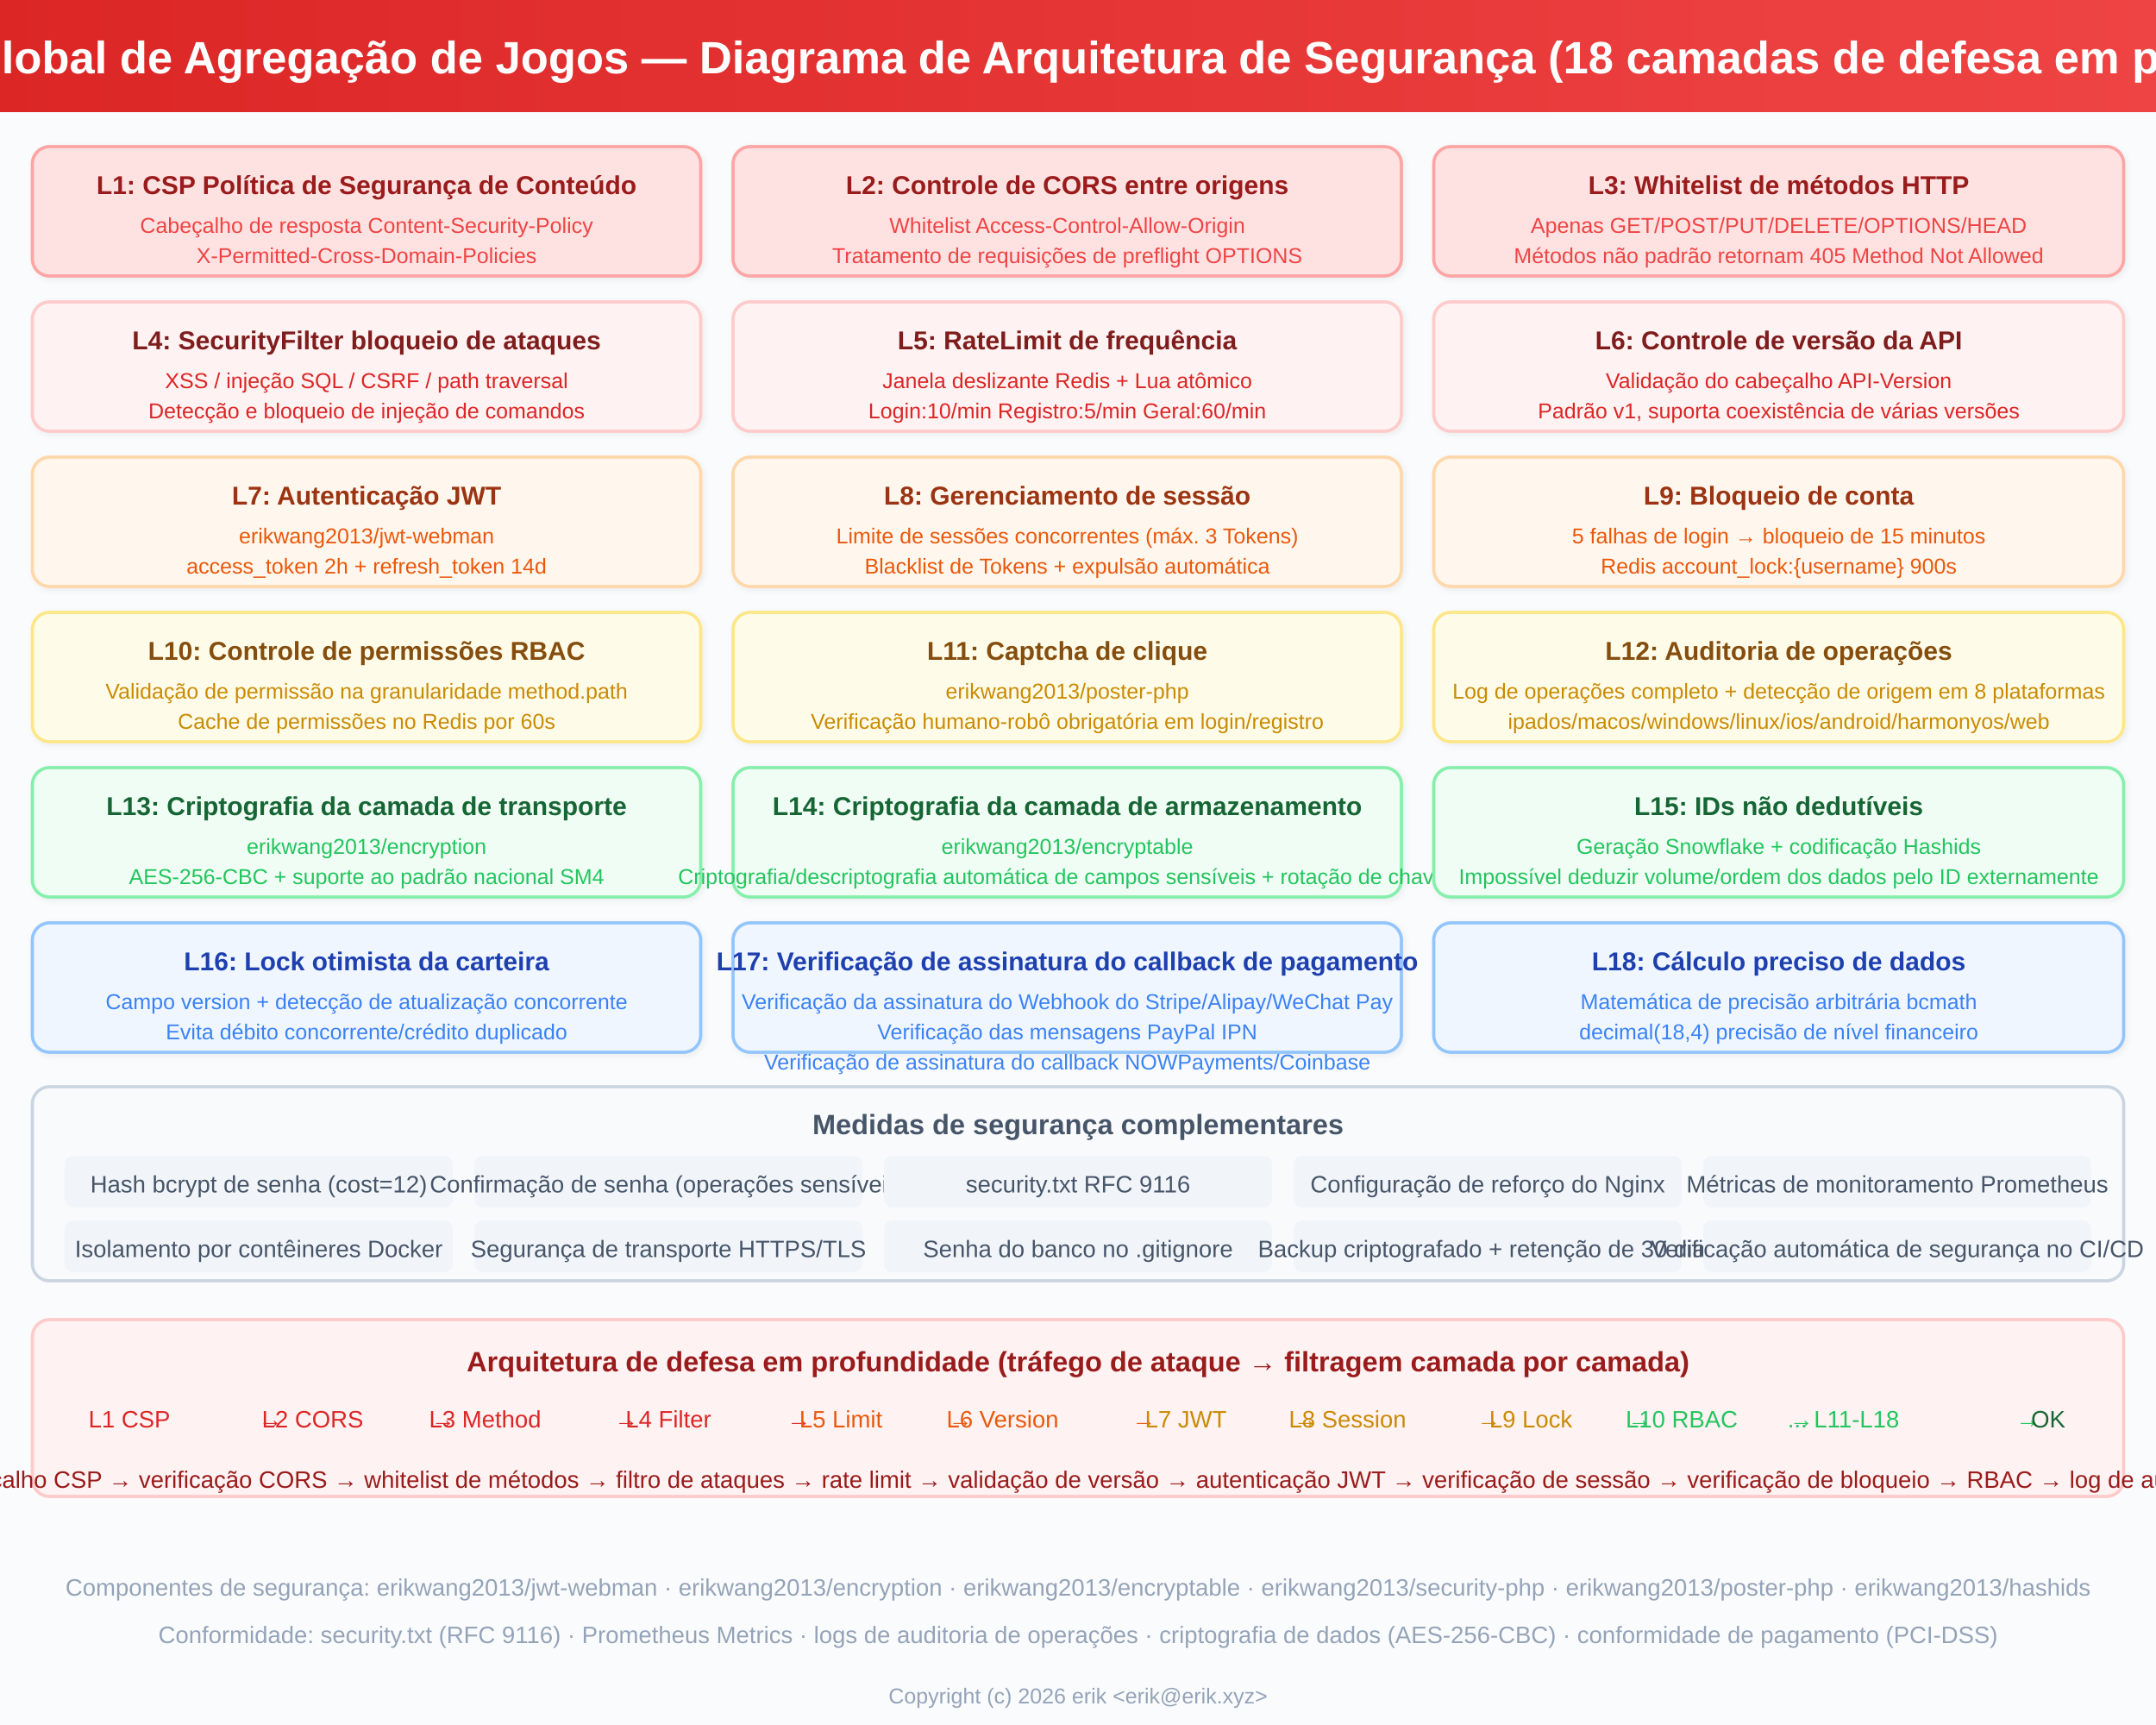
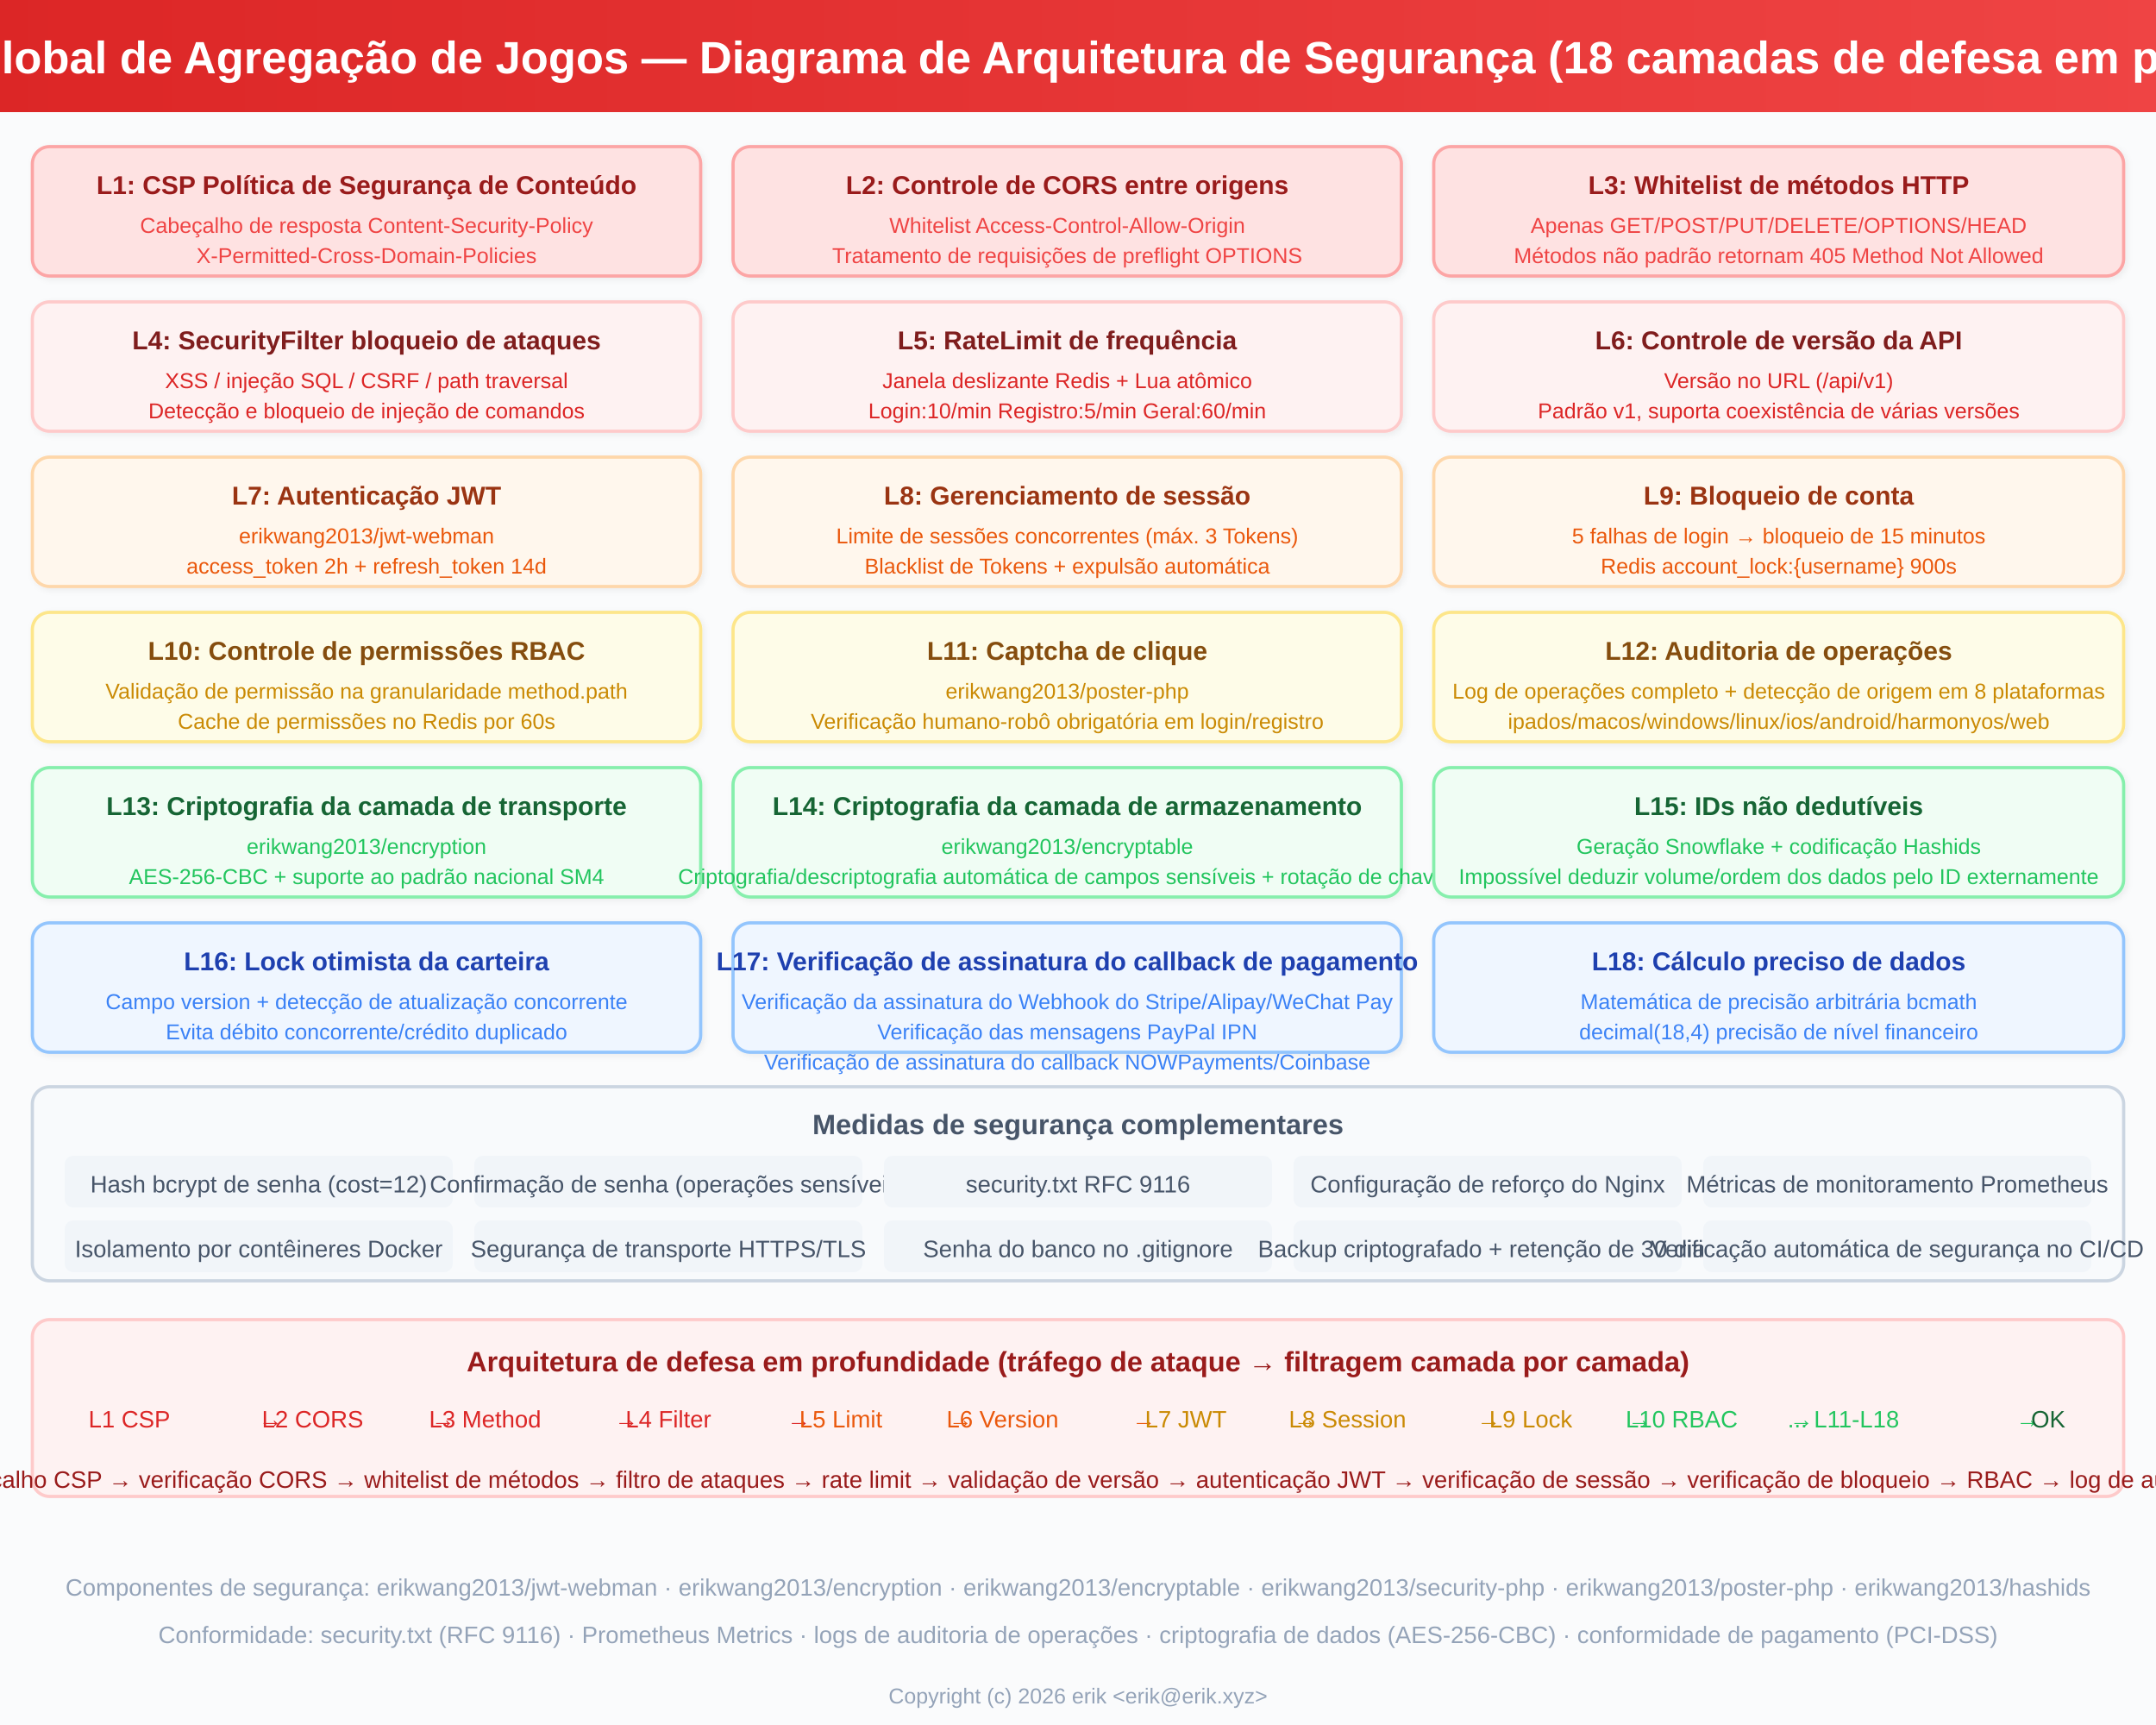
<svg xmlns="http://www.w3.org/2000/svg" viewBox="0 0 1000 800" font-family="Arial, 'Noto Sans SC', 'Noto Sans', sans-serif">
  <defs>
    <linearGradient id="hd" x1="0" y1="0" x2="1" y2="0">
      <stop offset="0%" stop-color="#dc2626" />
      <stop offset="100%" stop-color="#ef4444" />
    </linearGradient>
    <filter id="sh">
      <feDropShadow dx="1" dy="1" stdDeviation="1.5" flood-opacity=".06" />
    </filter>
  </defs>
  <rect width="1000" height="800" fill="#fafbfc" />
  <rect x="0" y="0" width="1000" height="52" fill="url(#hd)" />
  <text x="500" y="34" text-anchor="middle" fill="#fff" font-size="21" font-weight="bold">Plataforma Global de Agregação de Jogos — Diagrama de Arquitetura de Segurança (18 camadas de defesa em profundidade)</text>
  <rect x="15" y="68" width="310" height="60" rx="8" fill="#fee2e2" stroke="#fca5a5" stroke-width="1.5" filter="url(#sh)" />
  <text x="170" y="90" text-anchor="middle" fill="#991b1b" font-size="12" font-weight="bold">L1: CSP Política de Segurança de Conteúdo</text>
  <text x="170" y="108" text-anchor="middle" fill="#ef4444" font-size="10">Cabeçalho de resposta Content-Security-Policy</text>
  <text x="170" y="122" text-anchor="middle" fill="#ef4444" font-size="10">X-Permitted-Cross-Domain-Policies</text>
  <rect x="340" y="68" width="310" height="60" rx="8" fill="#fee2e2" stroke="#fca5a5" stroke-width="1.5" filter="url(#sh)" />
  <text x="495" y="90" text-anchor="middle" fill="#991b1b" font-size="12" font-weight="bold">L2: Controle de CORS entre origens</text>
  <text x="495" y="108" text-anchor="middle" fill="#ef4444" font-size="10">Whitelist Access-Control-Allow-Origin</text>
  <text x="495" y="122" text-anchor="middle" fill="#ef4444" font-size="10">Tratamento de requisições de preflight OPTIONS</text>
  <rect x="665" y="68" width="320" height="60" rx="8" fill="#fee2e2" stroke="#fca5a5" stroke-width="1.5" filter="url(#sh)" />
  <text x="825" y="90" text-anchor="middle" fill="#991b1b" font-size="12" font-weight="bold">L3: Whitelist de métodos HTTP</text>
  <text x="825" y="108" text-anchor="middle" fill="#ef4444" font-size="10">Apenas GET/POST/PUT/DELETE/OPTIONS/HEAD</text>
  <text x="825" y="122" text-anchor="middle" fill="#ef4444" font-size="10">Métodos não padrão retornam 405 Method Not Allowed</text>
  <rect x="15" y="140" width="310" height="60" rx="8" fill="#fef2f2" stroke="#fecaca" stroke-width="1.5" filter="url(#sh)" />
  <text x="170" y="162" text-anchor="middle" fill="#7f1d1d" font-size="12" font-weight="bold">L4: SecurityFilter bloqueio de ataques</text>
  <text x="170" y="180" text-anchor="middle" fill="#dc2626" font-size="10">XSS / injeção SQL / CSRF / path traversal</text>
  <text x="170" y="194" text-anchor="middle" fill="#dc2626" font-size="10">Detecção e bloqueio de injeção de comandos</text>
  <rect x="340" y="140" width="310" height="60" rx="8" fill="#fef2f2" stroke="#fecaca" stroke-width="1.5" filter="url(#sh)" />
  <text x="495" y="162" text-anchor="middle" fill="#7f1d1d" font-size="12" font-weight="bold">L5: RateLimit de frequência</text>
  <text x="495" y="180" text-anchor="middle" fill="#dc2626" font-size="10">Janela deslizante Redis + Lua atômico</text>
  <text x="495" y="194" text-anchor="middle" fill="#dc2626" font-size="10">Login:10/min Registro:5/min Geral:60/min</text>
  <rect x="665" y="140" width="320" height="60" rx="8" fill="#fef2f2" stroke="#fecaca" stroke-width="1.5" filter="url(#sh)" />
  <text x="825" y="162" text-anchor="middle" fill="#7f1d1d" font-size="12" font-weight="bold">L6: Controle de versão da API</text>
-   <text x="825" y="180" text-anchor="middle" fill="#dc2626" font-size="10">Validação do cabeçalho API-Version</text>
+   <text x="825" y="180" text-anchor="middle" fill="#dc2626" font-size="10">Versão no URL (/api/v1)</text>
  <text x="825" y="194" text-anchor="middle" fill="#dc2626" font-size="10">Padrão v1, suporta coexistência de várias versões</text>
  <rect x="15" y="212" width="310" height="60" rx="8" fill="#fff7ed" stroke="#fed7aa" stroke-width="1.5" filter="url(#sh)" />
  <text x="170" y="234" text-anchor="middle" fill="#9a3412" font-size="12" font-weight="bold">L7: Autenticação JWT</text>
  <text x="170" y="252" text-anchor="middle" fill="#ea580c" font-size="10">erikwang2013/jwt-webman</text>
  <text x="170" y="266" text-anchor="middle" fill="#ea580c" font-size="10">access_token 2h + refresh_token 14d</text>
  <rect x="340" y="212" width="310" height="60" rx="8" fill="#fff7ed" stroke="#fed7aa" stroke-width="1.5" filter="url(#sh)" />
  <text x="495" y="234" text-anchor="middle" fill="#9a3412" font-size="12" font-weight="bold">L8: Gerenciamento de sessão</text>
  <text x="495" y="252" text-anchor="middle" fill="#ea580c" font-size="10">Limite de sessões concorrentes (máx. 3 Tokens)</text>
  <text x="495" y="266" text-anchor="middle" fill="#ea580c" font-size="10">Blacklist de Tokens + expulsão automática</text>
  <rect x="665" y="212" width="320" height="60" rx="8" fill="#fff7ed" stroke="#fed7aa" stroke-width="1.5" filter="url(#sh)" />
  <text x="825" y="234" text-anchor="middle" fill="#9a3412" font-size="12" font-weight="bold">L9: Bloqueio de conta</text>
  <text x="825" y="252" text-anchor="middle" fill="#ea580c" font-size="10">5 falhas de login → bloqueio de 15 minutos</text>
  <text x="825" y="266" text-anchor="middle" fill="#ea580c" font-size="10">Redis account_lock:{username} 900s</text>
  <rect x="15" y="284" width="310" height="60" rx="8" fill="#fefce8" stroke="#fde68a" stroke-width="1.5" filter="url(#sh)" />
  <text x="170" y="306" text-anchor="middle" fill="#854d0e" font-size="12" font-weight="bold">L10: Controle de permissões RBAC</text>
  <text x="170" y="324" text-anchor="middle" fill="#ca8a04" font-size="10">Validação de permissão na granularidade method.path</text>
  <text x="170" y="338" text-anchor="middle" fill="#ca8a04" font-size="10">Cache de permissões no Redis por 60s</text>
  <rect x="340" y="284" width="310" height="60" rx="8" fill="#fefce8" stroke="#fde68a" stroke-width="1.5" filter="url(#sh)" />
  <text x="495" y="306" text-anchor="middle" fill="#854d0e" font-size="12" font-weight="bold">L11: Captcha de clique</text>
  <text x="495" y="324" text-anchor="middle" fill="#ca8a04" font-size="10">erikwang2013/poster-php</text>
  <text x="495" y="338" text-anchor="middle" fill="#ca8a04" font-size="10">Verificação humano-robô obrigatória em login/registro</text>
  <rect x="665" y="284" width="320" height="60" rx="8" fill="#fefce8" stroke="#fde68a" stroke-width="1.5" filter="url(#sh)" />
  <text x="825" y="306" text-anchor="middle" fill="#854d0e" font-size="12" font-weight="bold">L12: Auditoria de operações</text>
  <text x="825" y="324" text-anchor="middle" fill="#ca8a04" font-size="10">Log de operações completo + detecção de origem em 8 plataformas</text>
  <text x="825" y="338" text-anchor="middle" fill="#ca8a04" font-size="10">ipados/macos/windows/linux/ios/android/harmonyos/web</text>
  <rect x="15" y="356" width="310" height="60" rx="8" fill="#f0fdf4" stroke="#86efac" stroke-width="1.5" filter="url(#sh)" />
  <text x="170" y="378" text-anchor="middle" fill="#166534" font-size="12" font-weight="bold">L13: Criptografia da camada de transporte</text>
  <text x="170" y="396" text-anchor="middle" fill="#22c55e" font-size="10">erikwang2013/encryption</text>
  <text x="170" y="410" text-anchor="middle" fill="#22c55e" font-size="10">AES-256-CBC + suporte ao padrão nacional SM4</text>
  <rect x="340" y="356" width="310" height="60" rx="8" fill="#f0fdf4" stroke="#86efac" stroke-width="1.5" filter="url(#sh)" />
  <text x="495" y="378" text-anchor="middle" fill="#166534" font-size="12" font-weight="bold">L14: Criptografia da camada de armazenamento</text>
  <text x="495" y="396" text-anchor="middle" fill="#22c55e" font-size="10">erikwang2013/encryptable</text>
  <text x="495" y="410" text-anchor="middle" fill="#22c55e" font-size="10">Criptografia/descriptografia automática de campos sensíveis + rotação de chaves</text>
  <rect x="665" y="356" width="320" height="60" rx="8" fill="#f0fdf4" stroke="#86efac" stroke-width="1.5" filter="url(#sh)" />
  <text x="825" y="378" text-anchor="middle" fill="#166534" font-size="12" font-weight="bold">L15: IDs não dedutíveis</text>
  <text x="825" y="396" text-anchor="middle" fill="#22c55e" font-size="10">Geração Snowflake + codificação Hashids</text>
  <text x="825" y="410" text-anchor="middle" fill="#22c55e" font-size="10">Impossível deduzir volume/ordem dos dados pelo ID externamente</text>
  <rect x="15" y="428" width="310" height="60" rx="8" fill="#eff6ff" stroke="#93c5fd" stroke-width="1.5" filter="url(#sh)" />
  <text x="170" y="450" text-anchor="middle" fill="#1e40af" font-size="12" font-weight="bold">L16: Lock otimista da carteira</text>
  <text x="170" y="468" text-anchor="middle" fill="#3b82f6" font-size="10">Campo version + detecção de atualização concorrente</text>
  <text x="170" y="482" text-anchor="middle" fill="#3b82f6" font-size="10">Evita débito concorrente/crédito duplicado</text>
  <rect x="340" y="428" width="310" height="60" rx="8" fill="#eff6ff" stroke="#93c5fd" stroke-width="1.5" filter="url(#sh)" />
  <text x="495" y="450" text-anchor="middle" fill="#1e40af" font-size="12" font-weight="bold">L17: Verificação de assinatura do callback de pagamento</text>
  <text x="495" y="468" text-anchor="middle" fill="#3b82f6" font-size="10">Verificação da assinatura do Webhook do Stripe/Alipay/WeChat Pay</text>
  <text x="495" y="482" text-anchor="middle" fill="#3b82f6" font-size="10">Verificação das mensagens PayPal IPN</text>
  <text x="495" y="496" text-anchor="middle" fill="#3b82f6" font-size="10">Verificação de assinatura do callback NOWPayments/Coinbase</text>
  <rect x="665" y="428" width="320" height="60" rx="8" fill="#eff6ff" stroke="#93c5fd" stroke-width="1.5" filter="url(#sh)" />
  <text x="825" y="450" text-anchor="middle" fill="#1e40af" font-size="12" font-weight="bold">L18: Cálculo preciso de dados</text>
  <text x="825" y="468" text-anchor="middle" fill="#3b82f6" font-size="10">Matemática de precisão arbitrária bcmath</text>
  <text x="825" y="482" text-anchor="middle" fill="#3b82f6" font-size="10">decimal(18,4) precisão de nível financeiro</text>
  <rect x="15" y="504" width="970" height="90" rx="8" fill="#f8fafc" stroke="#cbd5e1" stroke-width="1.5" />
  <text x="500" y="526" text-anchor="middle" fill="#475569" font-size="13" font-weight="bold">Medidas de segurança complementares</text>
  <rect x="30" y="536" width="180" height="24" rx="4" fill="#f1f5f9" />
  <text x="120" y="553" text-anchor="middle" fill="#475569" font-size="11">Hash bcrypt de senha (cost=12)</text>
  <rect x="220" y="536" width="180" height="24" rx="4" fill="#f1f5f9" />
  <text x="310" y="553" text-anchor="middle" fill="#475569" font-size="11">Confirmação de senha (operações sensíveis)</text>
  <rect x="410" y="536" width="180" height="24" rx="4" fill="#f1f5f9" />
  <text x="500" y="553" text-anchor="middle" fill="#475569" font-size="11">security.txt RFC 9116</text>
  <rect x="600" y="536" width="180" height="24" rx="4" fill="#f1f5f9" />
  <text x="690" y="553" text-anchor="middle" fill="#475569" font-size="11">Configuração de reforço do Nginx</text>
  <rect x="790" y="536" width="180" height="24" rx="4" fill="#f1f5f9" />
  <text x="880" y="553" text-anchor="middle" fill="#475569" font-size="11">Métricas de monitoramento Prometheus</text>
  <rect x="30" y="566" width="180" height="24" rx="4" fill="#f1f5f9" />
  <text x="120" y="583" text-anchor="middle" fill="#475569" font-size="11">Isolamento por contêineres Docker</text>
  <rect x="220" y="566" width="180" height="24" rx="4" fill="#f1f5f9" />
  <text x="310" y="583" text-anchor="middle" fill="#475569" font-size="11">Segurança de transporte HTTPS/TLS</text>
  <rect x="410" y="566" width="180" height="24" rx="4" fill="#f1f5f9" />
  <text x="500" y="583" text-anchor="middle" fill="#475569" font-size="11">Senha do banco no .gitignore</text>
  <rect x="600" y="566" width="180" height="24" rx="4" fill="#f1f5f9" />
  <text x="690" y="583" text-anchor="middle" fill="#475569" font-size="11">Backup criptografado + retenção de 30 dias</text>
  <rect x="790" y="566" width="180" height="24" rx="4" fill="#f1f5f9" />
  <text x="880" y="583" text-anchor="middle" fill="#475569" font-size="11">Verificação automática de segurança no CI/CD</text>
  <rect x="15" y="612" width="970" height="82" rx="8" fill="#fef2f2" stroke="#fecaca" stroke-width="1.5" />
  <text x="500" y="636" text-anchor="middle" fill="#991b1b" font-size="13" font-weight="bold">Arquitetura de defesa em profundidade (tráfego de ataque → filtragem camada por camada)</text>
  <text x="60" y="662" text-anchor="middle" fill="#dc2626" font-size="11">L1 CSP</text>
  <text x="120" y="662" fill="#dc2626" font-size="11">→</text>
  <text x="145" y="662" text-anchor="middle" fill="#dc2626" font-size="11">L2 CORS</text>
  <text x="200" y="662" fill="#dc2626" font-size="11">→</text>
  <text x="225" y="662" text-anchor="middle" fill="#dc2626" font-size="11">L3 Method</text>
  <text x="285" y="662" fill="#dc2626" font-size="11">→</text>
  <text x="310" y="662" text-anchor="middle" fill="#dc2626" font-size="11">L4 Filter</text>
  <text x="365" y="662" fill="#dc2626" font-size="11">→</text>
  <text x="390" y="662" text-anchor="middle" fill="#ea580c" font-size="11">L5 Limit</text>
  <text x="440" y="662" fill="#ea580c" font-size="11">→</text>
  <text x="465" y="662" text-anchor="middle" fill="#ea580c" font-size="11">L6 Version</text>
  <text x="525" y="662" fill="#ea580c" font-size="11">→</text>
  <text x="550" y="662" text-anchor="middle" fill="#ca8a04" font-size="11">L7 JWT</text>
  <text x="600" y="662" fill="#ca8a04" font-size="11">→</text>
  <text x="625" y="662" text-anchor="middle" fill="#ca8a04" font-size="11">L8 Session</text>
  <text x="685" y="662" fill="#ca8a04" font-size="11">→</text>
  <text x="710" y="662" text-anchor="middle" fill="#ca8a04" font-size="11">L9 Lock</text>
  <text x="755" y="662" fill="#22c55e" font-size="11">→</text>
  <text x="780" y="662" text-anchor="middle" fill="#22c55e" font-size="11">L10 RBAC</text>
  <text x="830" y="662" fill="#22c55e" font-size="11">→</text>
  <text x="855" y="662" text-anchor="middle" fill="#22c55e" font-size="11">... L11-L18</text>
  <text x="935" y="662" fill="#22c55e" font-size="11">→</text>
  <text x="950" y="662" text-anchor="middle" fill="#166534" font-size="11">OK</text>
  <text x="500" y="690" text-anchor="middle" fill="#991b1b" font-size="11">Requisição → cabeçalho CSP → verificação CORS → whitelist de métodos → filtro de ataques → rate limit → validação de versão → autenticação JWT → verificação de sessão → verificação de bloqueio → RBAC → log de auditoria → Controller</text>
  <text x="500" y="740" text-anchor="middle" fill="#94a3b8" font-size="11">Componentes de segurança: erikwang2013/jwt-webman · erikwang2013/encryption · erikwang2013/encryptable · erikwang2013/security-php · erikwang2013/poster-php · erikwang2013/hashids</text>
  <text x="500" y="762" text-anchor="middle" fill="#94a3b8" font-size="11">Conformidade: security.txt (RFC 9116) · Prometheus Metrics · logs de auditoria de operações · criptografia de dados (AES-256-CBC) · conformidade de pagamento (PCI-DSS)</text>
  <text x="500" y="790" text-anchor="middle" fill="#94a3b8" font-size="10">Copyright (c) 2026 erik &lt;erik@erik.xyz&gt;</text>
</svg>
